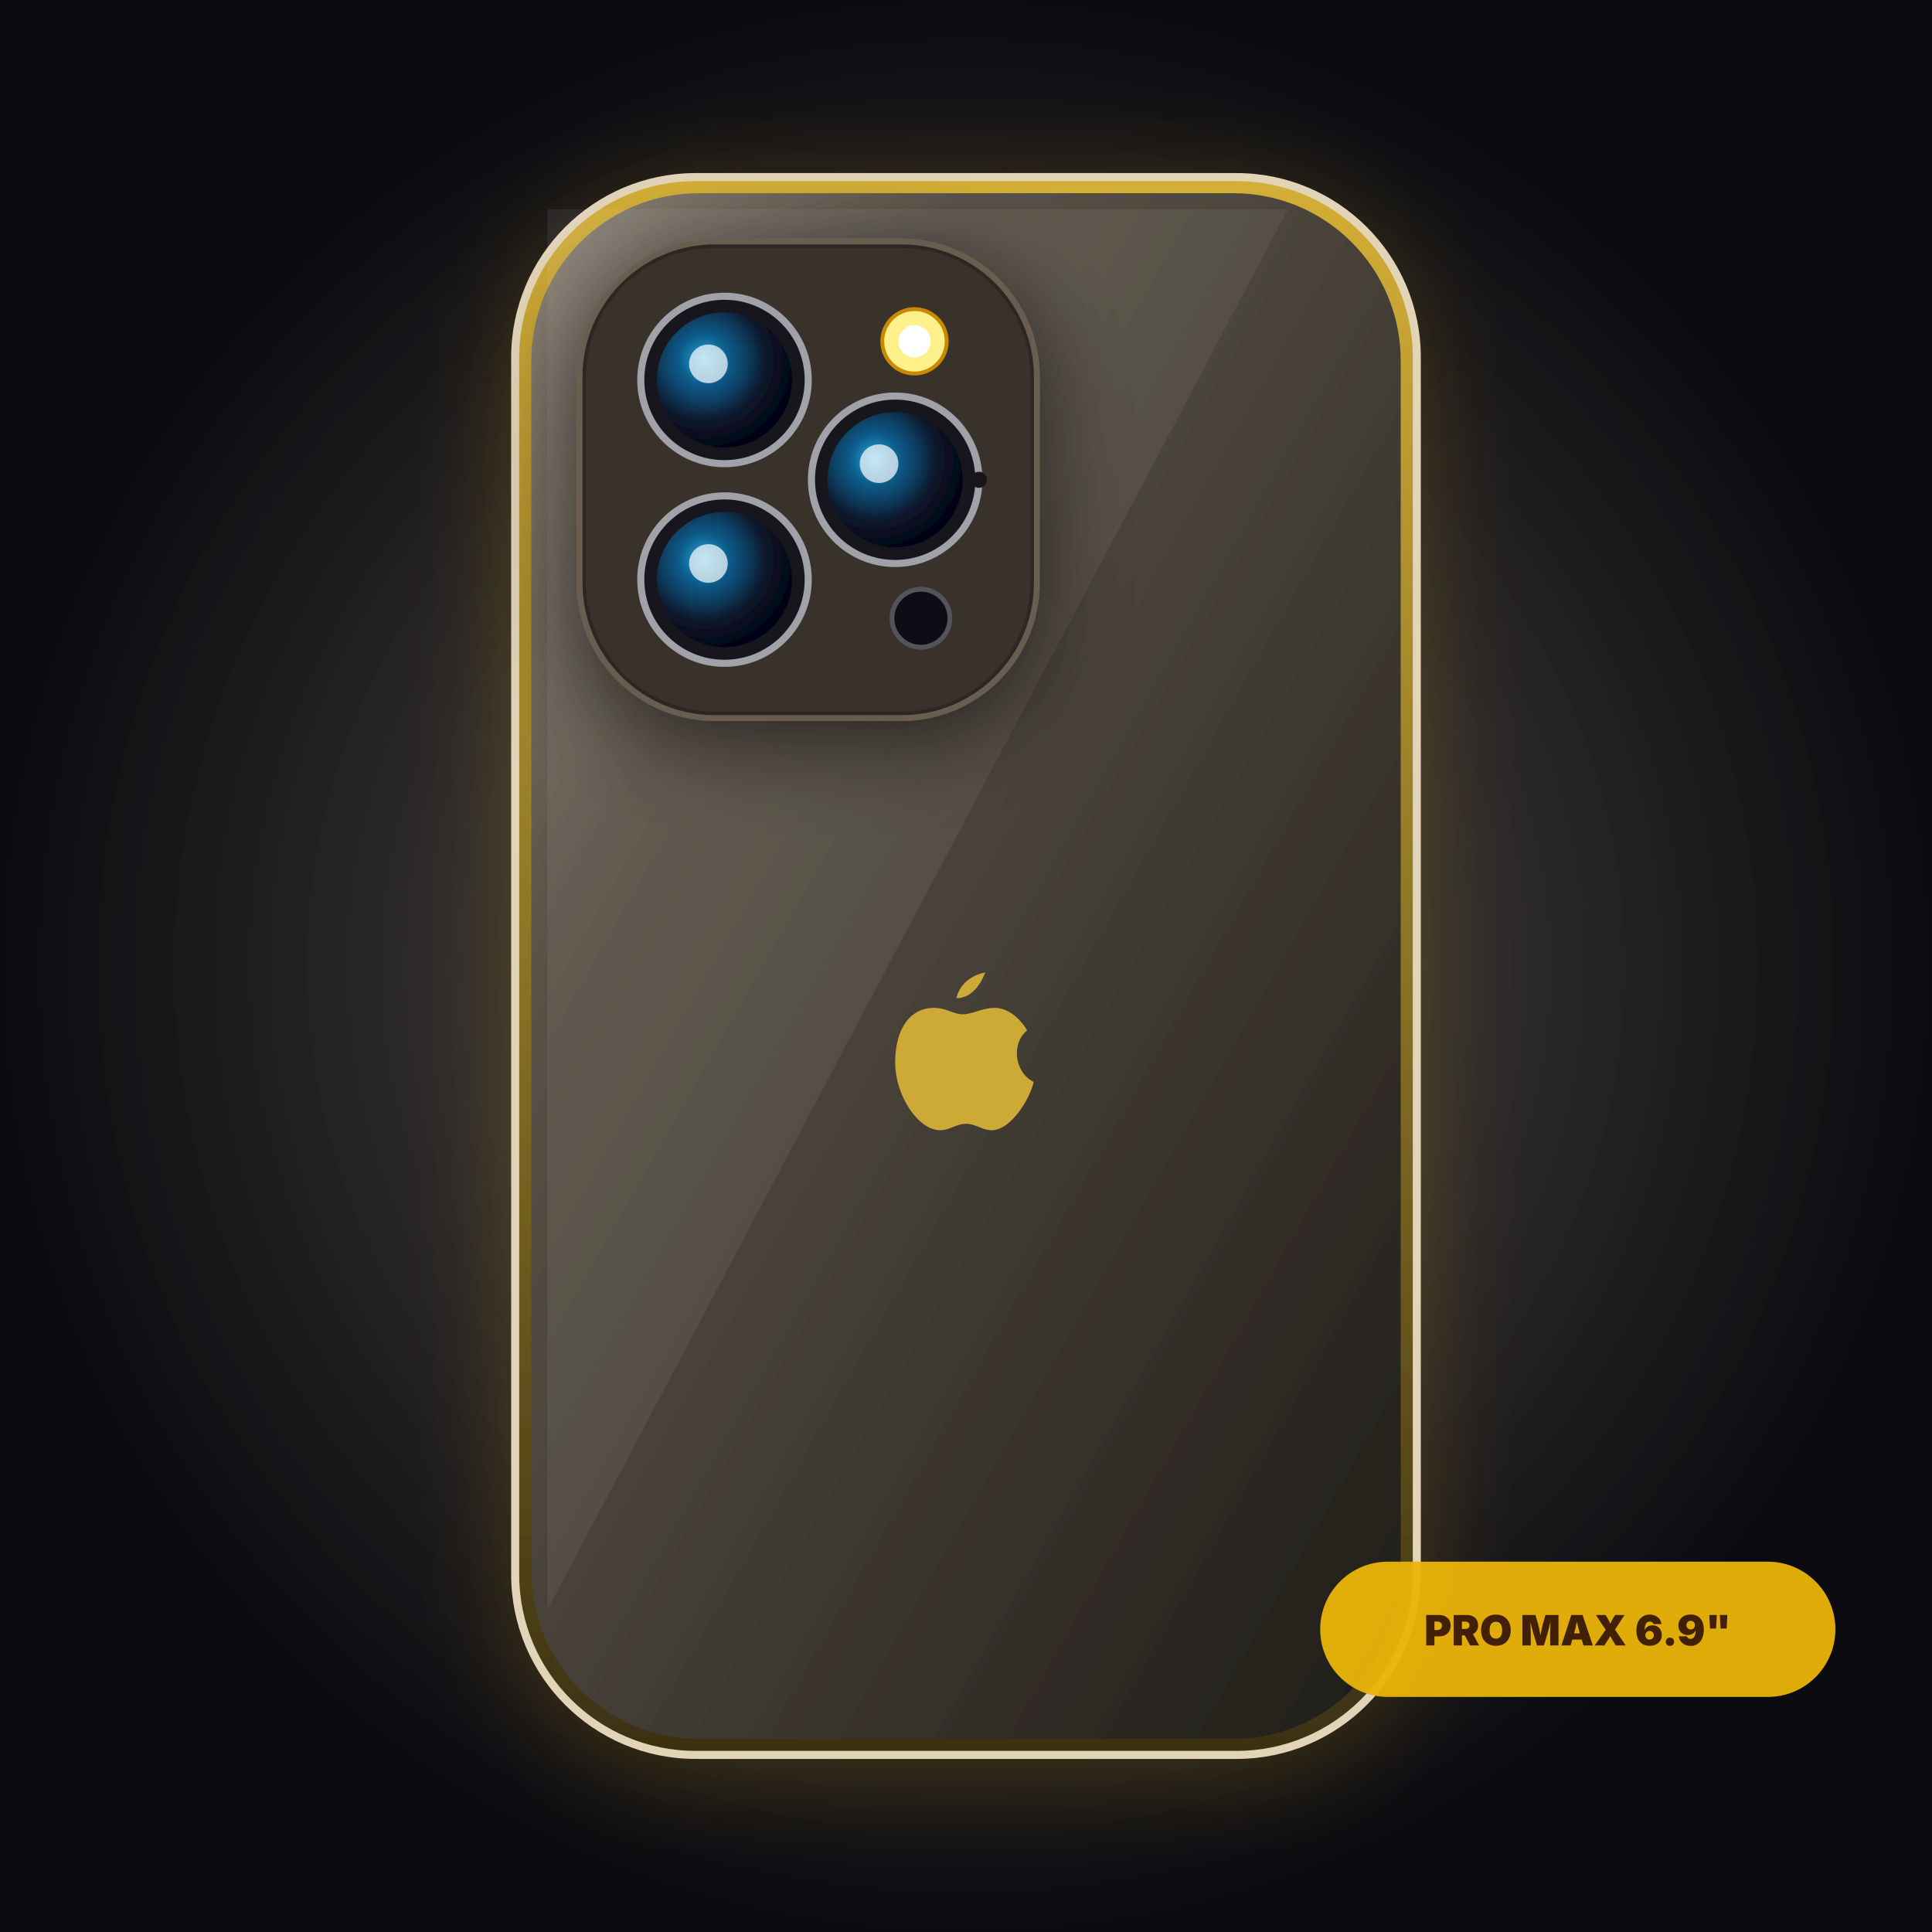
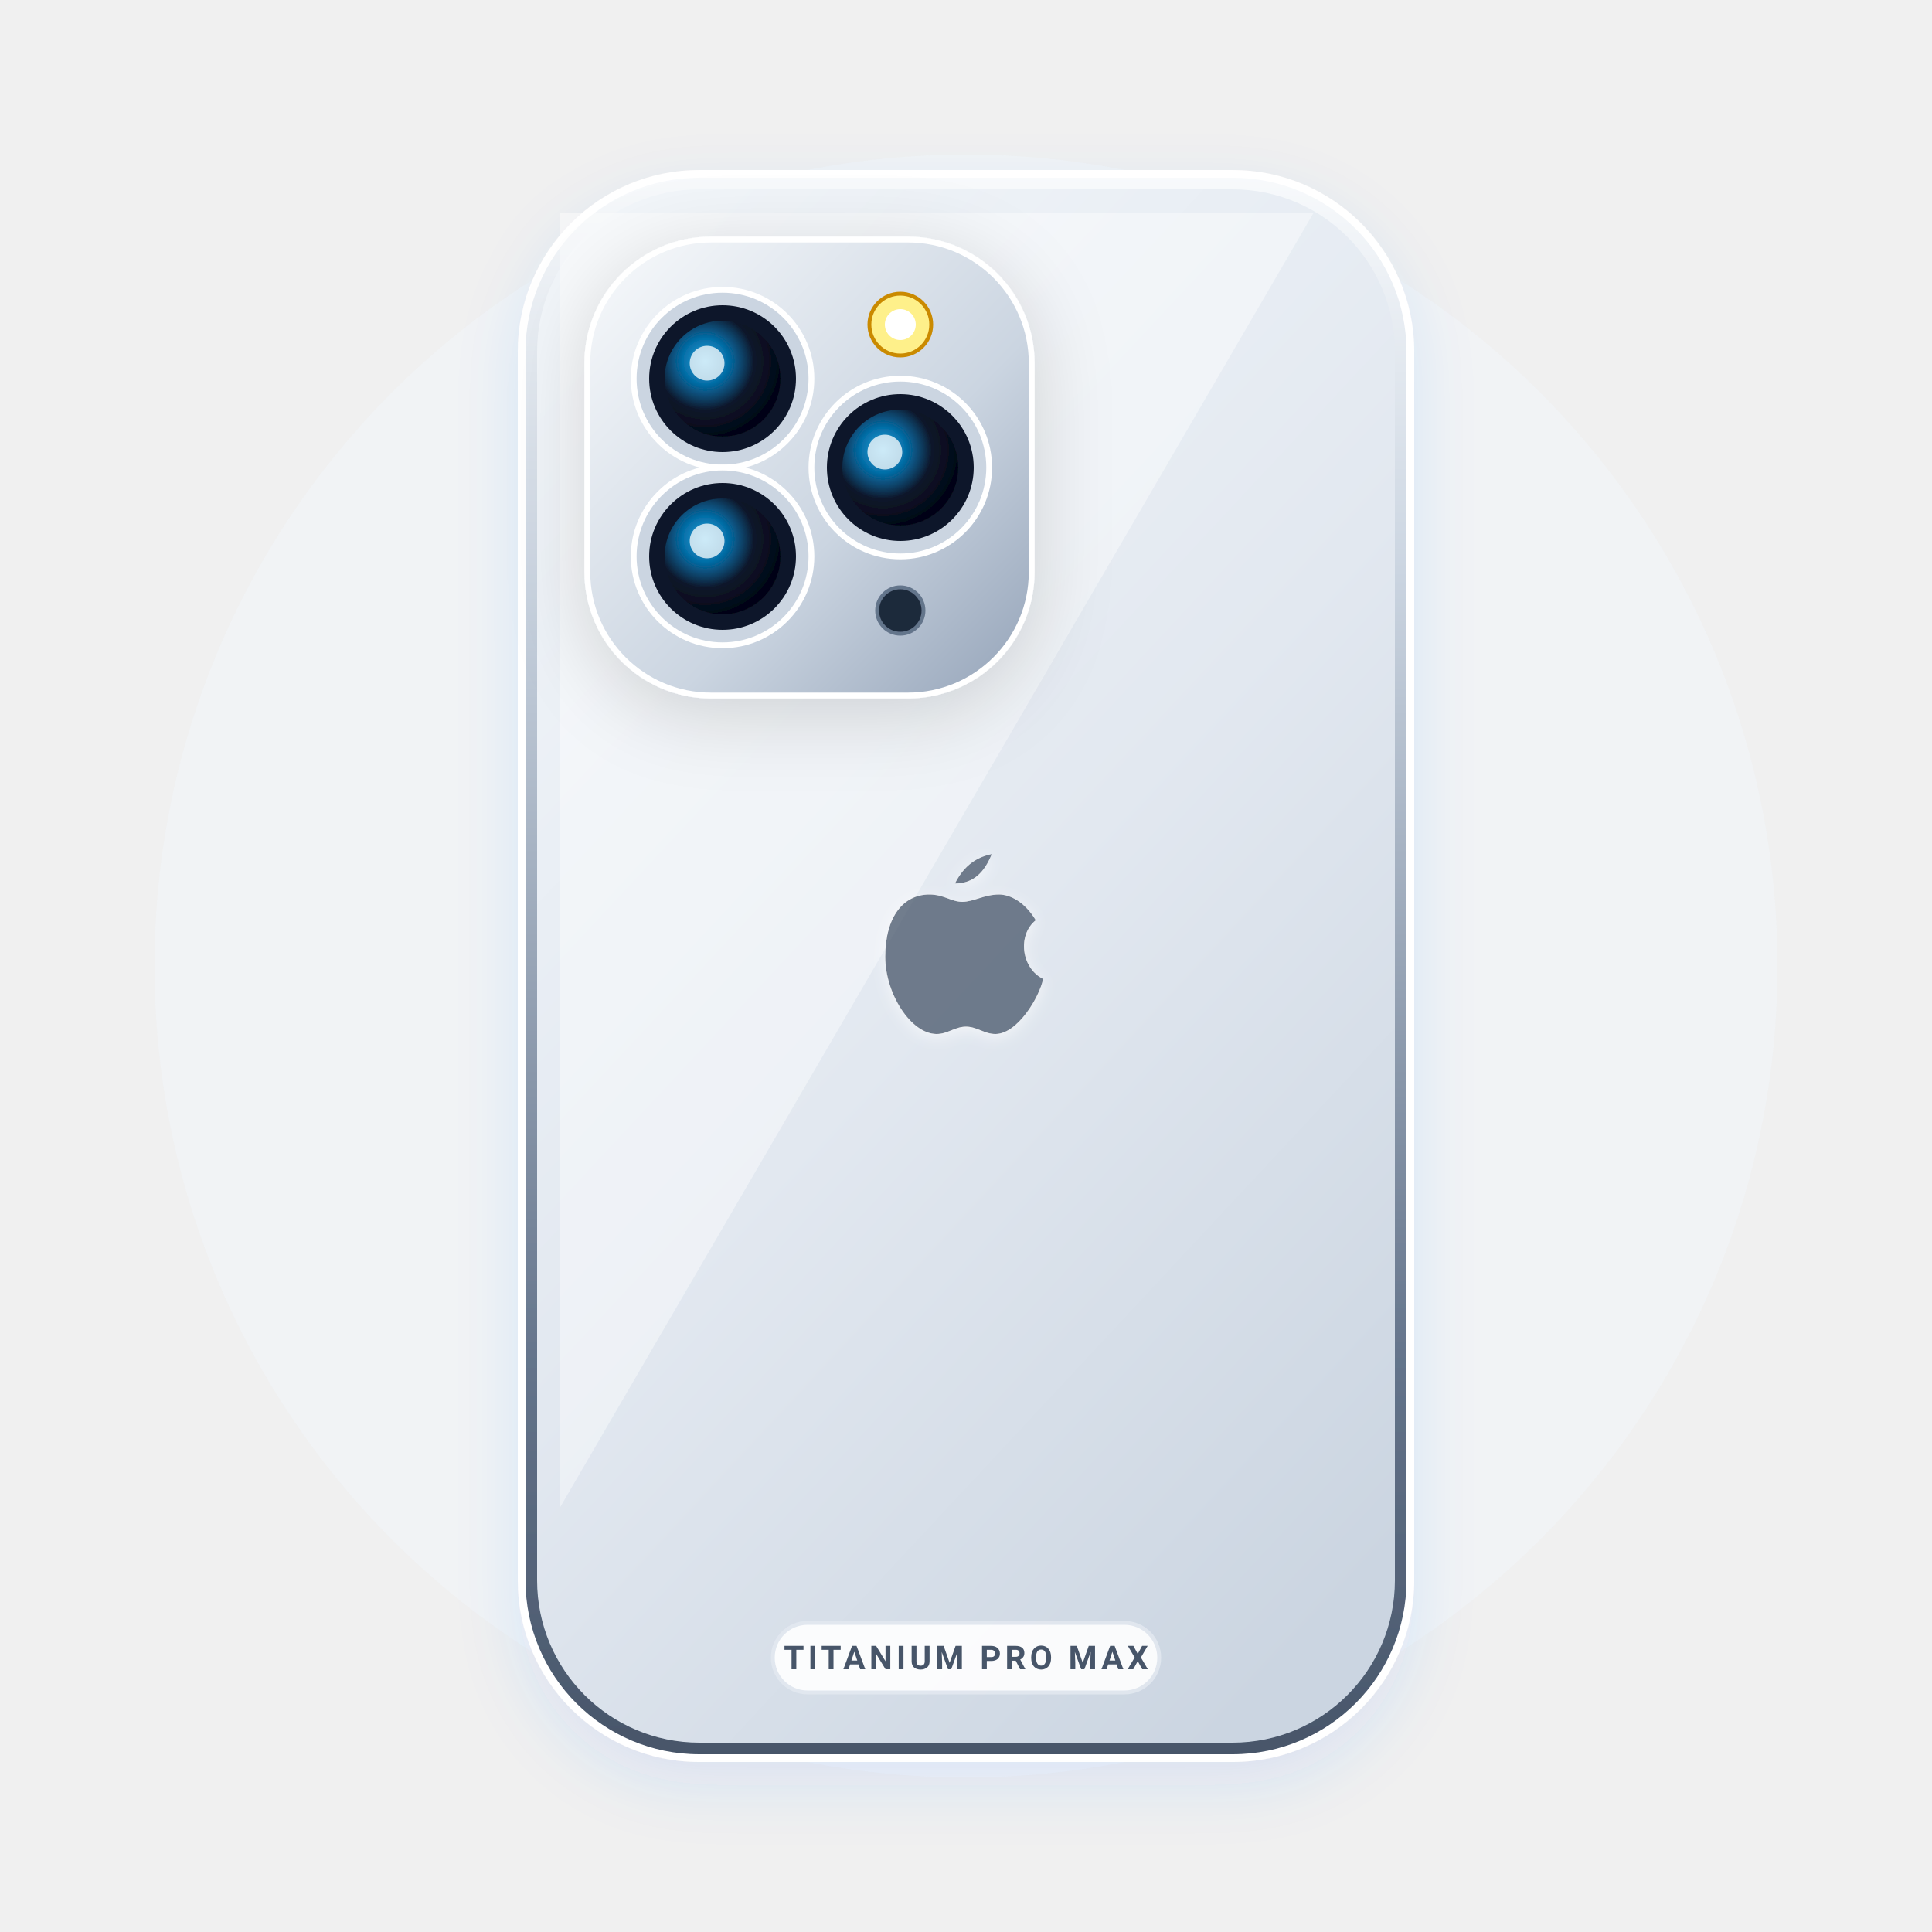
- <svg xmlns="http://www.w3.org/2000/svg" viewBox="0 0 600 600" width="100%" height="100%">
+ <svg xmlns="http://www.w3.org/2000/svg" viewBox="0 0 500 500" width="100%" height="100%">
  <defs>
-     <radialGradient id="maxGlow" cx="50%" cy="50%" r="50%">
-       <stop offset="0%" stop-color="#2d251e" stop-opacity="0.8" />
-       <stop offset="100%" stop-color="#0a0a0f" stop-opacity="1" />
-     </radialGradient>
-     <linearGradient id="natTitanium" x1="0%" y1="0%" x2="100%" y2="100%">
-       <stop offset="0%" stop-color="#8d8478" />
-       <stop offset="25%" stop-color="#5a5247" />
-       <stop offset="70%" stop-color="#36322b" />
-       <stop offset="100%" stop-color="#1f1c18" />
+     <linearGradient id="promaxBody" x1="0%" y1="0%" x2="100%" y2="100%">
+       <stop offset="0%" stop-color="#e2e8f0" />
+       <stop offset="40%" stop-color="#cbd5e1" />
+       <stop offset="70%" stop-color="#94a3b8" />
+       <stop offset="100%" stop-color="#64748b" />
    </linearGradient>
-     <linearGradient id="goldEdge" x1="0%" y1="0%" x2="0%" y2="100%">
-       <stop offset="0%" stop-color="#d4af37" />
-       <stop offset="50%" stop-color="#8b7325" />
-       <stop offset="100%" stop-color="#3b3111" />
+     <linearGradient id="promaxRim" x1="0%" y1="0%" x2="0%" y2="100%">
+       <stop offset="0%" stop-color="#f8fafc" />
+       <stop offset="25%" stop-color="#cbd5e1" />
+       <stop offset="75%" stop-color="#64748b" />
+       <stop offset="100%" stop-color="#475569" />
    </linearGradient>
-     <radialGradient id="proMaxLens" cx="35%" cy="35%" r="65%">
+     <linearGradient id="promaxGlass" x1="20%" y1="0%" x2="80%" y2="100%">
+       <stop offset="0%" stop-color="#f1f5f9" />
+       <stop offset="50%" stop-color="#e2e8f0" />
+       <stop offset="100%" stop-color="#cbd5e1" />
+     </linearGradient>
+     <linearGradient id="plateauGrad" x1="0%" y1="0%" x2="100%" y2="100%">
+       <stop offset="0%" stop-color="#f8fafc" />
+       <stop offset="60%" stop-color="#cbd5e1" />
+       <stop offset="100%" stop-color="#94a3b8" />
+     </linearGradient>
+     <radialGradient id="promaxLens" cx="35%" cy="35%" r="65%">
      <stop offset="0%" stop-color="#38bdf8" stop-opacity="0.9" />
-       <stop offset="30%" stop-color="#0369a1" stop-opacity="0.8" />
-       <stop offset="70%" stop-color="#0f172a" stop-opacity="0.98" />
+       <stop offset="30%" stop-color="#0284c7" stop-opacity="0.8" />
+       <stop offset="65%" stop-color="#0f172a" stop-opacity="0.95" />
      <stop offset="100%" stop-color="#020617" />
    </radialGradient>
-     <filter id="proMaxShadow" x="-20%" y="-20%" width="140%" height="140%">
-       <feDropShadow dx="0" dy="25" stdDeviation="30" flood-color="#000000" flood-opacity="0.85" />
-       <feDropShadow dx="0" dy="5" stdDeviation="15" flood-color="#eab308" flood-opacity="0.2" />
+     <filter id="phoneShadow" x="-20%" y="-10%" width="140%" height="130%">
+       <feDropShadow dx="0" dy="18" stdDeviation="22" flood-color="#0f172a" flood-opacity="0.25" />
+       <feDropShadow dx="0" dy="6" stdDeviation="8" flood-color="#3b82f6" flood-opacity="0.12" />
    </filter>
  </defs>
-   <rect width="600" height="600" fill="url(#maxGlow)" />
-   <g filter="url(#proMaxShadow)">
-     <rect x="160" y="55" width="280" height="490" rx="56" fill="url(#goldEdge)" stroke="#e2d4b7" stroke-width="2.5" />
-     <rect x="165" y="60" width="270" height="480" rx="52" fill="url(#natTitanium)" />
-     <path d="M 170,65 L 400,65 L 170,500 Z" fill="#ffffff" opacity="0.06" />
-     <rect x="180" y="75" width="142" height="148" rx="42" fill="#2d2822" stroke="#685d4f" stroke-width="1.8" filter="drop-shadow(0 6px 14px rgba(0,0,0,0.6))" />
-     <rect x="182" y="77" width="138" height="144" rx="40" fill="#3b352c" opacity="0.85" />
-     <circle cx="225" cy="118" r="26" fill="#18181b" stroke="#a1a1aa" stroke-width="2.2" />
-     <circle cx="225" cy="118" r="21" fill="url(#proMaxLens)" />
-     <circle cx="220" cy="113" r="6" fill="#ffffff" opacity="0.7" />
-     <circle cx="225" cy="180" r="26" fill="#18181b" stroke="#a1a1aa" stroke-width="2.2" />
-     <circle cx="225" cy="180" r="21" fill="url(#proMaxLens)" />
-     <circle cx="220" cy="175" r="6" fill="#ffffff" opacity="0.7" />
-     <circle cx="278" cy="149" r="26" fill="#18181b" stroke="#a1a1aa" stroke-width="2.2" />
-     <circle cx="278" cy="149" r="21" fill="url(#proMaxLens)" />
-     <circle cx="273" cy="144" r="6" fill="#ffffff" opacity="0.7" />
-     <circle cx="286" cy="192" r="9" fill="#090d16" stroke="#52525b" stroke-width="1.5" />
-     <circle cx="284" cy="106" r="10" fill="#fef08a" stroke="#ca8a04" stroke-width="1.2" />
-     <circle cx="284" cy="106" r="5" fill="#ffffff" />
-     <circle cx="304" cy="149" r="2.5" fill="#18181b" />
-     <path d="M 297,310 C 298,306 301,303 306,302 C 304,307 301,310 297,310 Z M 309,313 C 305,313 302,315 299,315 C 296,315 294,313 290,313 C 283,313 278,319 278,330 C 278,340 285,351 292,351 C 295,351 297,349 300,349 C 303,349 305,351 308,351 C 314,351 320,341 321,336 C 315,333 314,324 319,320 C 316,315 312,313 309,313 Z" fill="#d4af37" opacity="0.95" />
-   </g>
-   <g transform="translate(410, 485)">
-     <rect width="160" height="42" rx="21" fill="#eab308" opacity="0.95" />
-     <text x="80" y="26" font-family="Inter, system-ui, sans-serif" font-size="13" font-weight="900" fill="#422006" text-anchor="middle">PRO MAX 6.9"</text>
+   <circle cx="250" cy="250" r="210" fill="#f1f5f9" opacity="0.6" />
+   <g filter="url(#phoneShadow)">
+     <rect x="135" y="45" width="230" height="410" rx="46" fill="url(#promaxRim)" stroke="#ffffff" stroke-width="2" />
+     <rect x="139" y="49" width="222" height="402" rx="42" fill="url(#promaxGlass)" />
+     <path d="M 145,55 L 340,55 L 145,390 Z" fill="#ffffff" opacity="0.4" />
+     <rect x="152" y="62" width="115" height="118" rx="32" fill="url(#plateauGrad)" stroke="#ffffff" stroke-width="1.5" filter="drop-shadow(0 4px 10px rgba(0,0,0,0.15))" />
+     <circle cx="187" cy="98" r="23" fill="#cbd5e1" stroke="#ffffff" stroke-width="1.5" />
+     <circle cx="187" cy="98" r="19" fill="#0f172a" />
+     <circle cx="187" cy="98" r="15" fill="url(#promaxLens)" />
+     <circle cx="183" cy="94" r="4.5" fill="#ffffff" opacity="0.75" />
+     <circle cx="187" cy="144" r="23" fill="#cbd5e1" stroke="#ffffff" stroke-width="1.5" />
+     <circle cx="187" cy="144" r="19" fill="#0f172a" />
+     <circle cx="187" cy="144" r="15" fill="url(#promaxLens)" />
+     <circle cx="183" cy="140" r="4.5" fill="#ffffff" opacity="0.75" />
+     <circle cx="233" cy="121" r="23" fill="#cbd5e1" stroke="#ffffff" stroke-width="1.5" />
+     <circle cx="233" cy="121" r="19" fill="#0f172a" />
+     <circle cx="233" cy="121" r="15" fill="url(#promaxLens)" />
+     <circle cx="229" cy="117" r="4.5" fill="#ffffff" opacity="0.75" />
+     <circle cx="233" cy="84" r="8" fill="#fef08a" stroke="#ca8a04" stroke-width="1" />
+     <circle cx="233" cy="84" r="4" fill="#ffffff" />
+     <circle cx="233" cy="158" r="6" fill="#1e293b" stroke="#64748b" stroke-width="1" />
+     <g transform="translate(250, 260) scale(0.95)">
+       <path d="M -3,-33 C -1,-37 2,-40 7,-41 C 5,-36 2,-33 -3,-33 Z M 9,-30 C 5,-30 2,-28 -1,-28 C -4,-28 -6,-30 -10,-30 C -17,-30 -22,-24 -22,-13 C -22,-3 -15,8 -8,8 C -5,8 -3,6 0,6 C 3,6 5,8 8,8 C 14,8 20,-2 21,-7 C 15,-10 14,-19 19,-23 C 16,-28 12,-30 9,-30 Z" fill="#475569" opacity="0.75" filter="drop-shadow(0 1px 2px rgba(255,255,255,0.8))" />
+     </g>
+     <rect x="200" y="420" width="100" height="18" rx="9" fill="#ffffff" opacity="0.9" stroke="#e2e8f0" />
+     <text x="250" y="432" font-family="-apple-system, BlinkMacSystemFont, 'Segoe UI', Roboto, sans-serif" font-size="8.5" font-weight="700" fill="#475569" text-anchor="middle" letter-spacing="1">TITANIUM PRO MAX</text>
  </g>
</svg>
